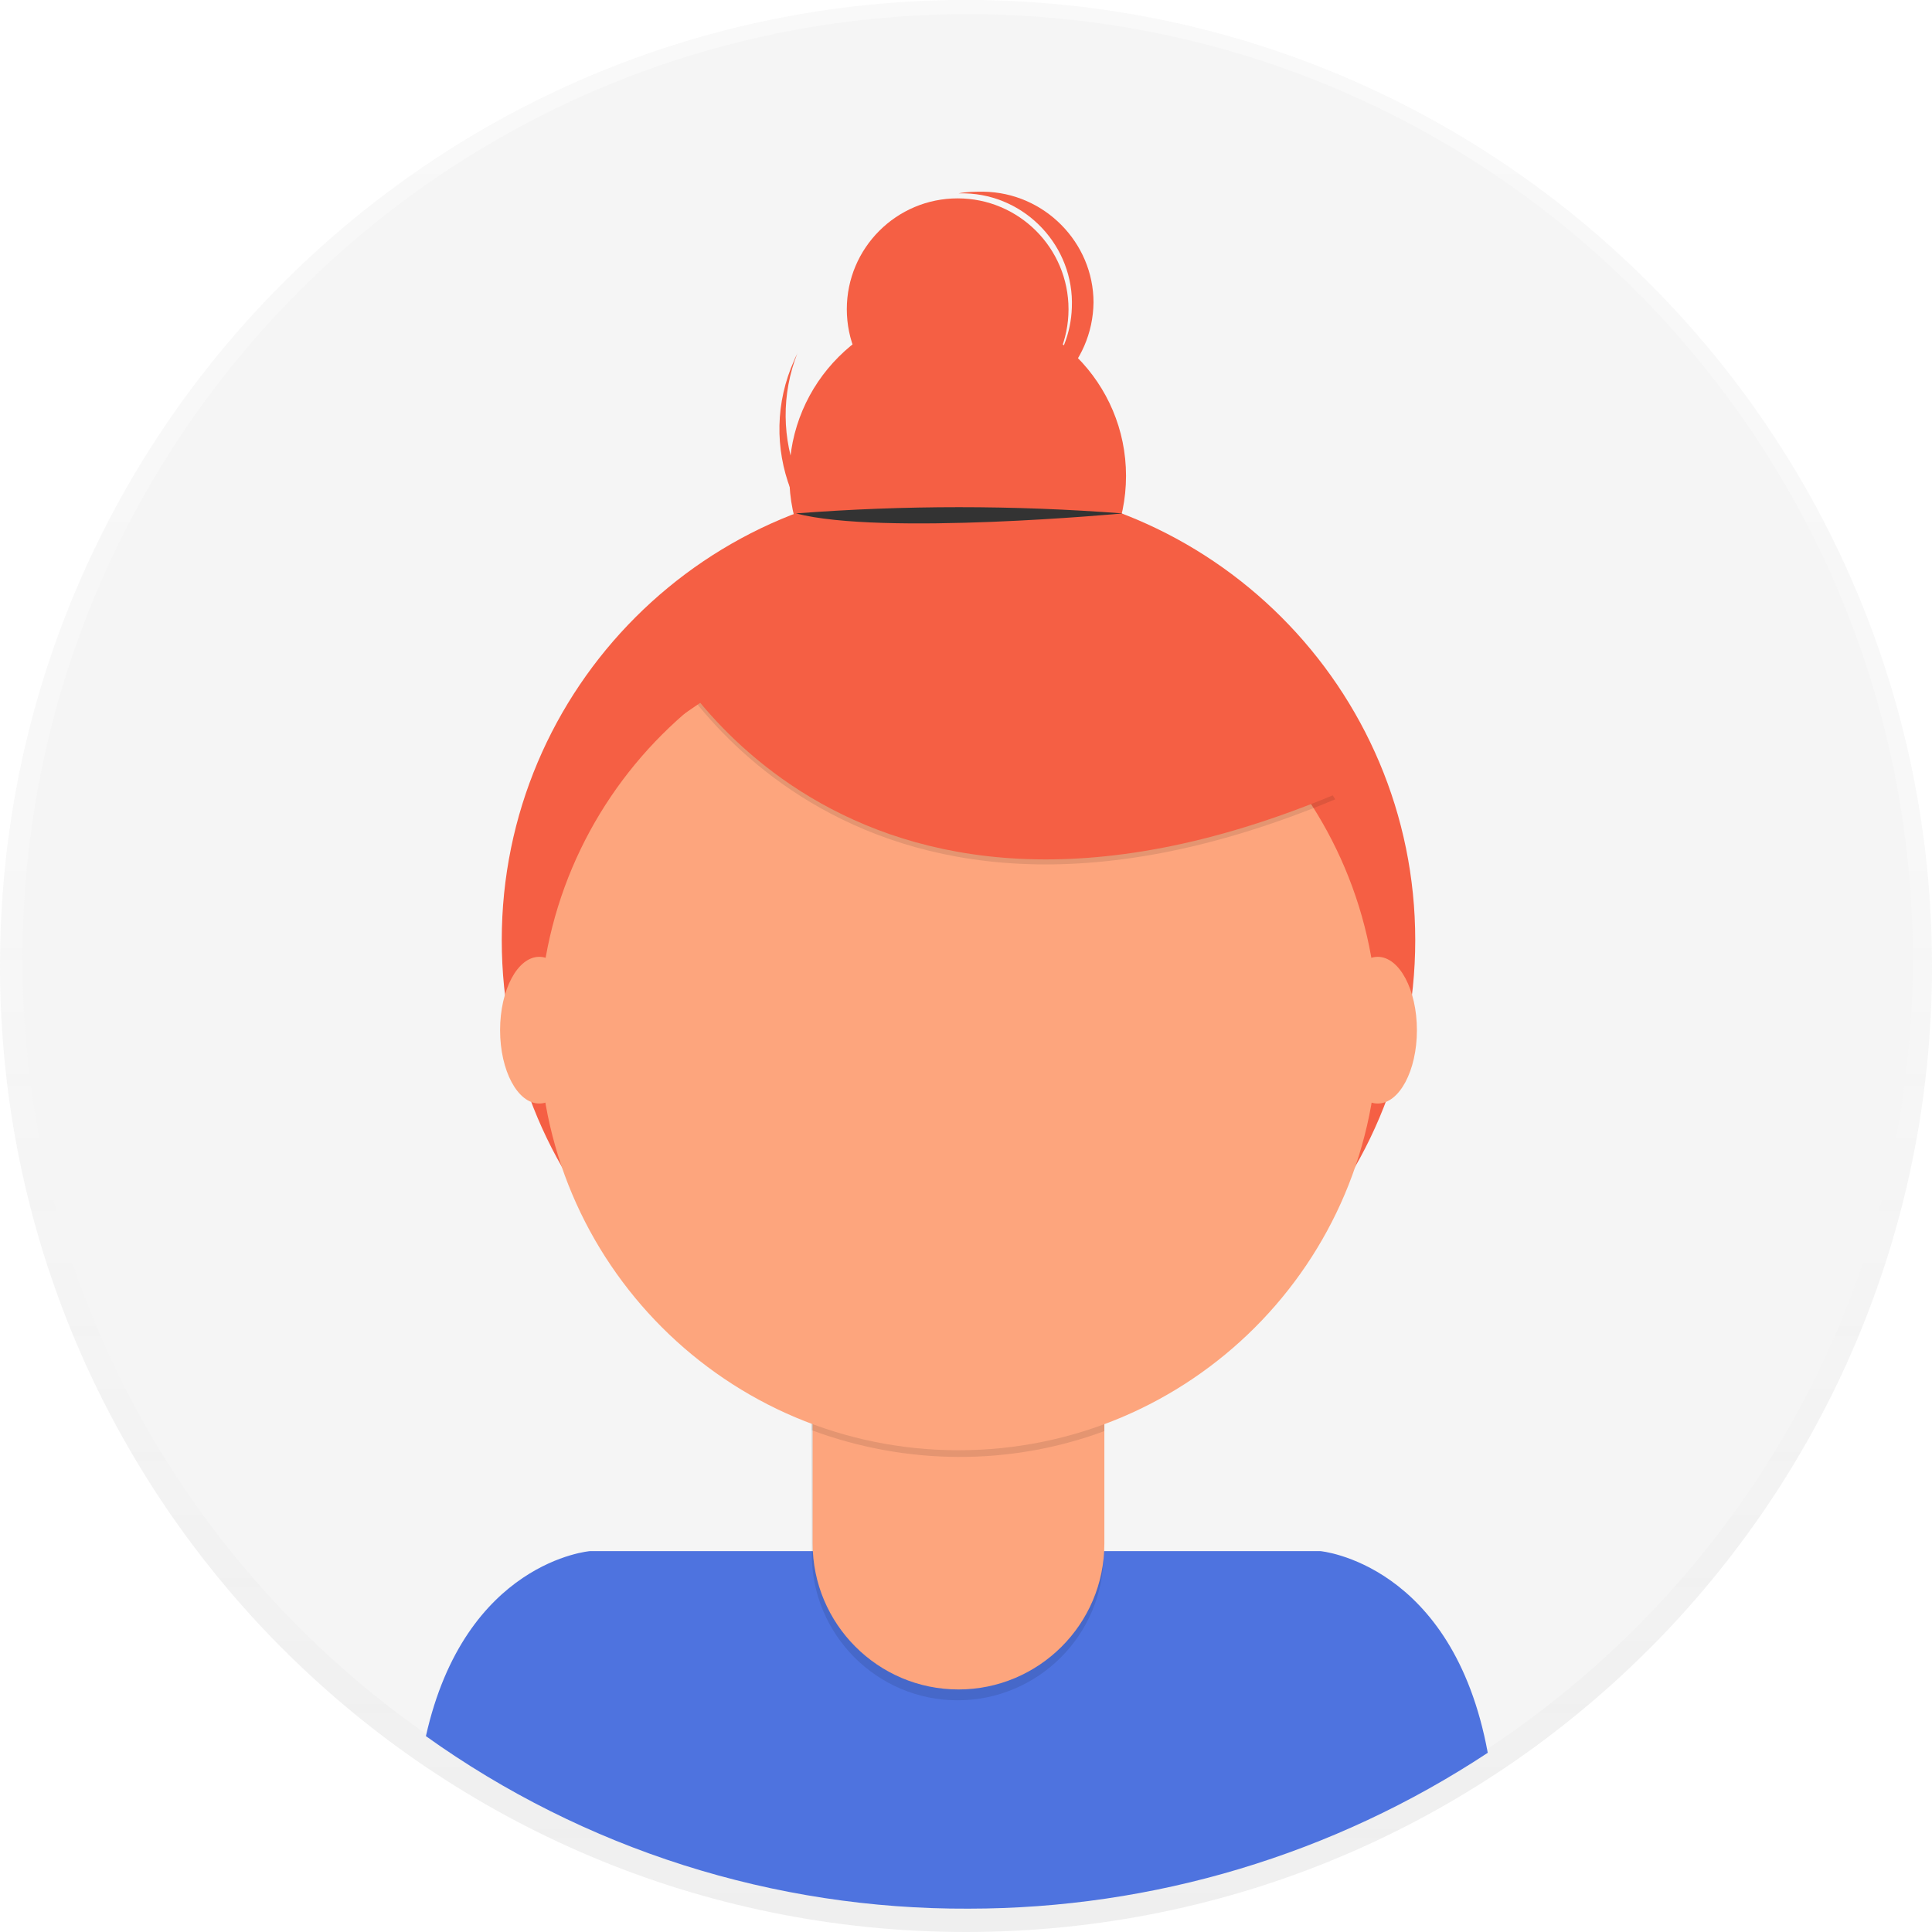
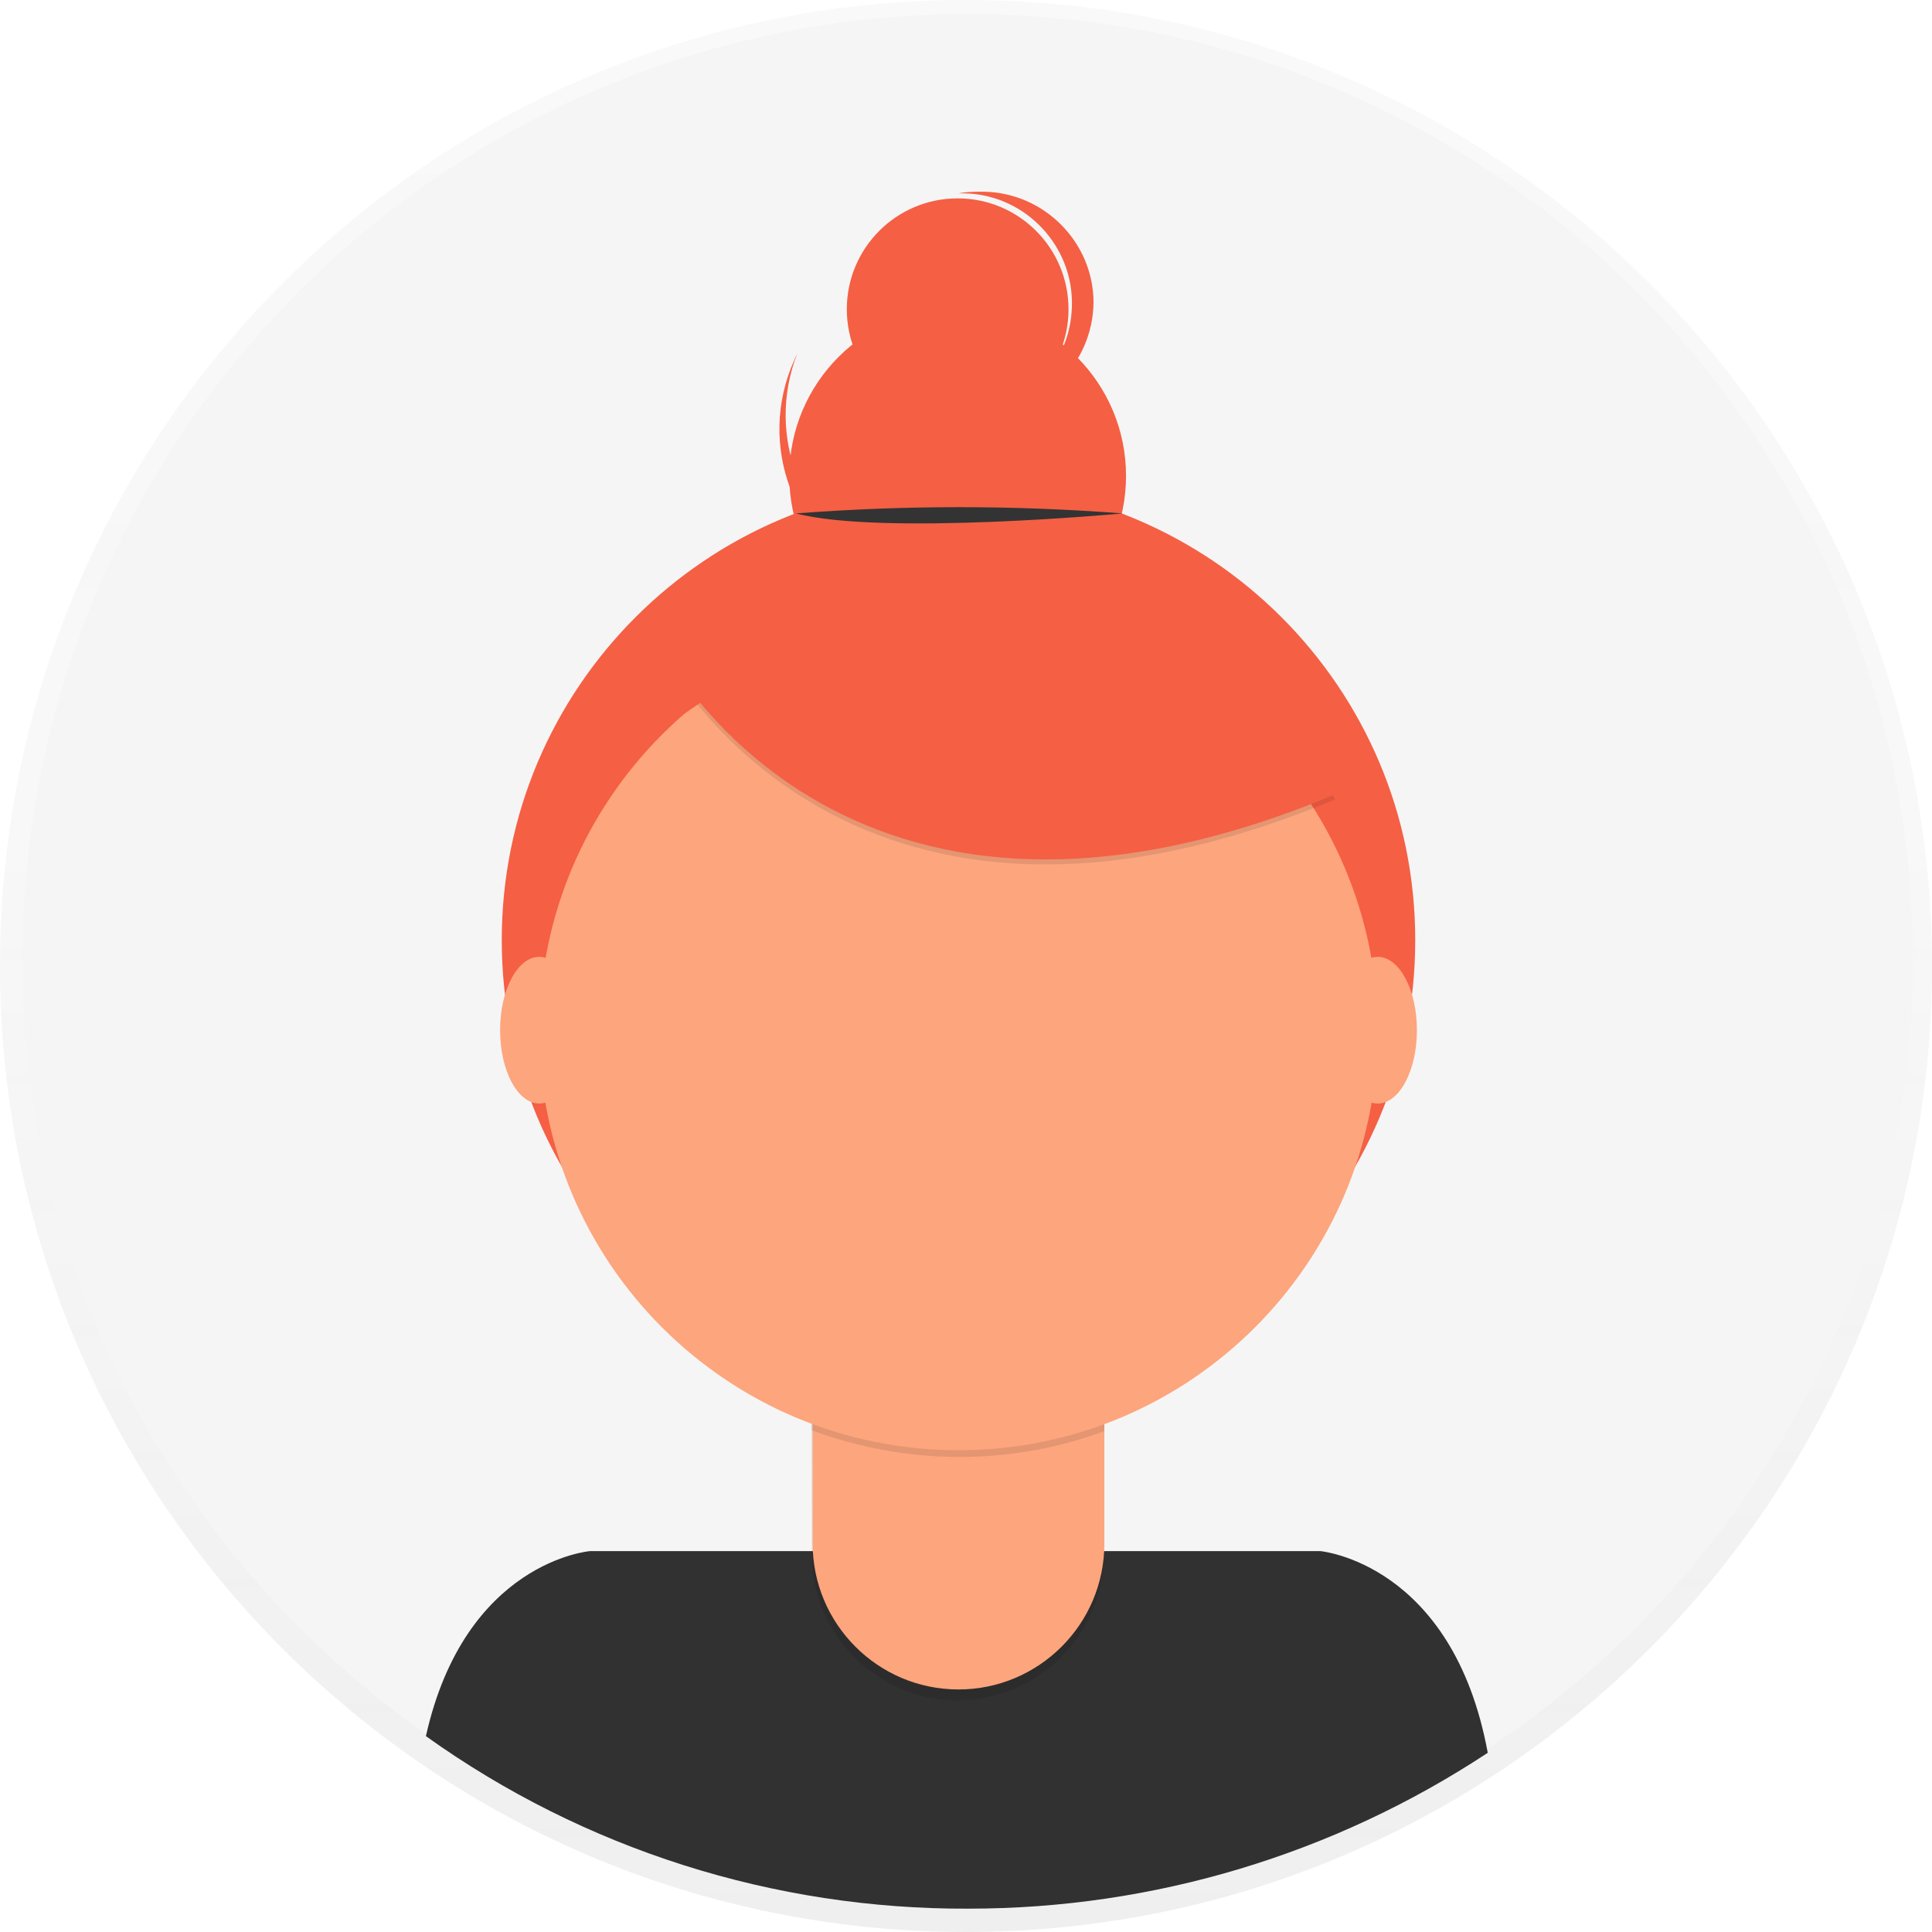
<svg xmlns="http://www.w3.org/2000/svg" version="1.1" id="_x38_8ce59e9-c4b8-4d1d-9d7a-ce0190159aa8" x="0px" y="0px" viewBox="0 0 231.8 231.8" style="enable-background:new 0 0 231.8 231.8;" xml:space="preserve">
  <style type="text/css">
	.st0{opacity:0.5;}
	.st1{fill:url(#SVGID_1_);}
	.st2{fill:#F5F5F5;}
- 	.st3{fill:#4E73DF;}
+ 	.st3{fill:#313131;}
	.st4{fill:#F55F44;}
	.st5{opacity:0.1;enable-background:new    ;}
	.st6{fill:#FDA57D;}
	.st7{fill:#333333;}
</style>
  <g class="st0">
    <linearGradient id="SVGID_1_" gradientUnits="userSpaceOnUse" x1="115.89" y1="9.36" x2="115.89" y2="241.14" gradientTransform="matrix(1 0 0 -1 0 241.14)">
      <stop offset="0" style="stop-color:#808080;stop-opacity:0.25" />
      <stop offset="0.54" style="stop-color:#808080;stop-opacity:0.12" />
      <stop offset="1" style="stop-color:#808080;stop-opacity:0.1" />
    </linearGradient>
    <circle class="st1" cx="115.9" cy="115.9" r="115.9" />
  </g>
  <circle class="st2" cx="116.1" cy="115.1" r="113.4" />
  <path class="st3" d="M116.2,229c22.2,0,43.8-6.5,62.3-18.7c-4.2-22.8-20.1-24.2-20.1-24.2H70.8c0,0-15,1.2-19.7,22.2  C70.1,221.9,92.9,229.1,116.2,229z" />
  <circle class="st4" cx="115" cy="112.8" r="54.8" />
  <path class="st5" d="M97.3,158.4h35.1l0,0v28.1c0,9.7-7.9,17.5-17.5,17.5l0,0l0,0c-9.7,0-17.5-7.9-17.5-17.5l0,0L97.3,158.4  L97.3,158.4z" />
  <path class="st6" d="M100.7,157.1h28.4c1.9,0,3.4,1.5,3.4,3.4l0,0v24.7c0,9.7-7.9,17.5-17.5,17.5l0,0l0,0c-9.7,0-17.5-7.9-17.5-17.5  l0,0v-24.7C97.4,158.6,98.8,157.1,100.7,157.1L100.7,157.1L100.7,157.1z" />
  <path class="st5" d="M97.4,171.6c11.3,4.2,23.8,4.3,35.1,0.1v-4.3H97.4V171.6z" />
  <circle class="st6" cx="115" cy="123.7" r="50.3" />
  <circle class="st4" cx="114.9" cy="57.1" r="20.2" />
  <circle class="st4" cx="114.9" cy="37.1" r="13.3" />
  <path class="st4" d="M106.2,68.2c-9.9-4.4-14.5-15.8-10.5-25.9c-0.1,0.3-0.3,0.6-0.4,0.9c-4.6,10.2,0,22.2,10.2,26.8  s22.2,0,26.8-10.2c0.1-0.3,0.2-0.6,0.4-0.9C127.6,68.5,116,72.6,106.2,68.2z" />
  <path class="st5" d="M79.2,77.9c0,0,21.2,43,81,18l-13.9-21.8l-24.7-8.9L79.2,77.9z" />
  <path class="st4" d="M79.2,77.3c0,0,21.2,43,81,18l-13.9-21.8l-24.7-8.9L79.2,77.3z" />
  <path class="st7" d="M95.5,61.6c13-1,26.1-1,39.2,0C134.7,61.6,105.8,64.3,95.5,61.6z" />
  <path class="st4" d="M118,23c-1,0-2,0-3,0.2h0.8c7.3,0.2,13.1,6.4,12.8,13.7c-0.2,6.2-4.7,11.5-10.8,12.6  c7.3,0.1,13.3-5.8,13.4-13.2C131.2,29.1,125.3,23.1,118,23L118,23z" />
  <ellipse class="st6" cx="64.7" cy="123.6" rx="4.7" ry="8.8" />
  <ellipse class="st6" cx="165.3" cy="123.6" rx="4.7" ry="8.8" />
  <polygon class="st4" points="76,78.6 85.8,73.5 88,81.6 82,85.7 " />
</svg>
